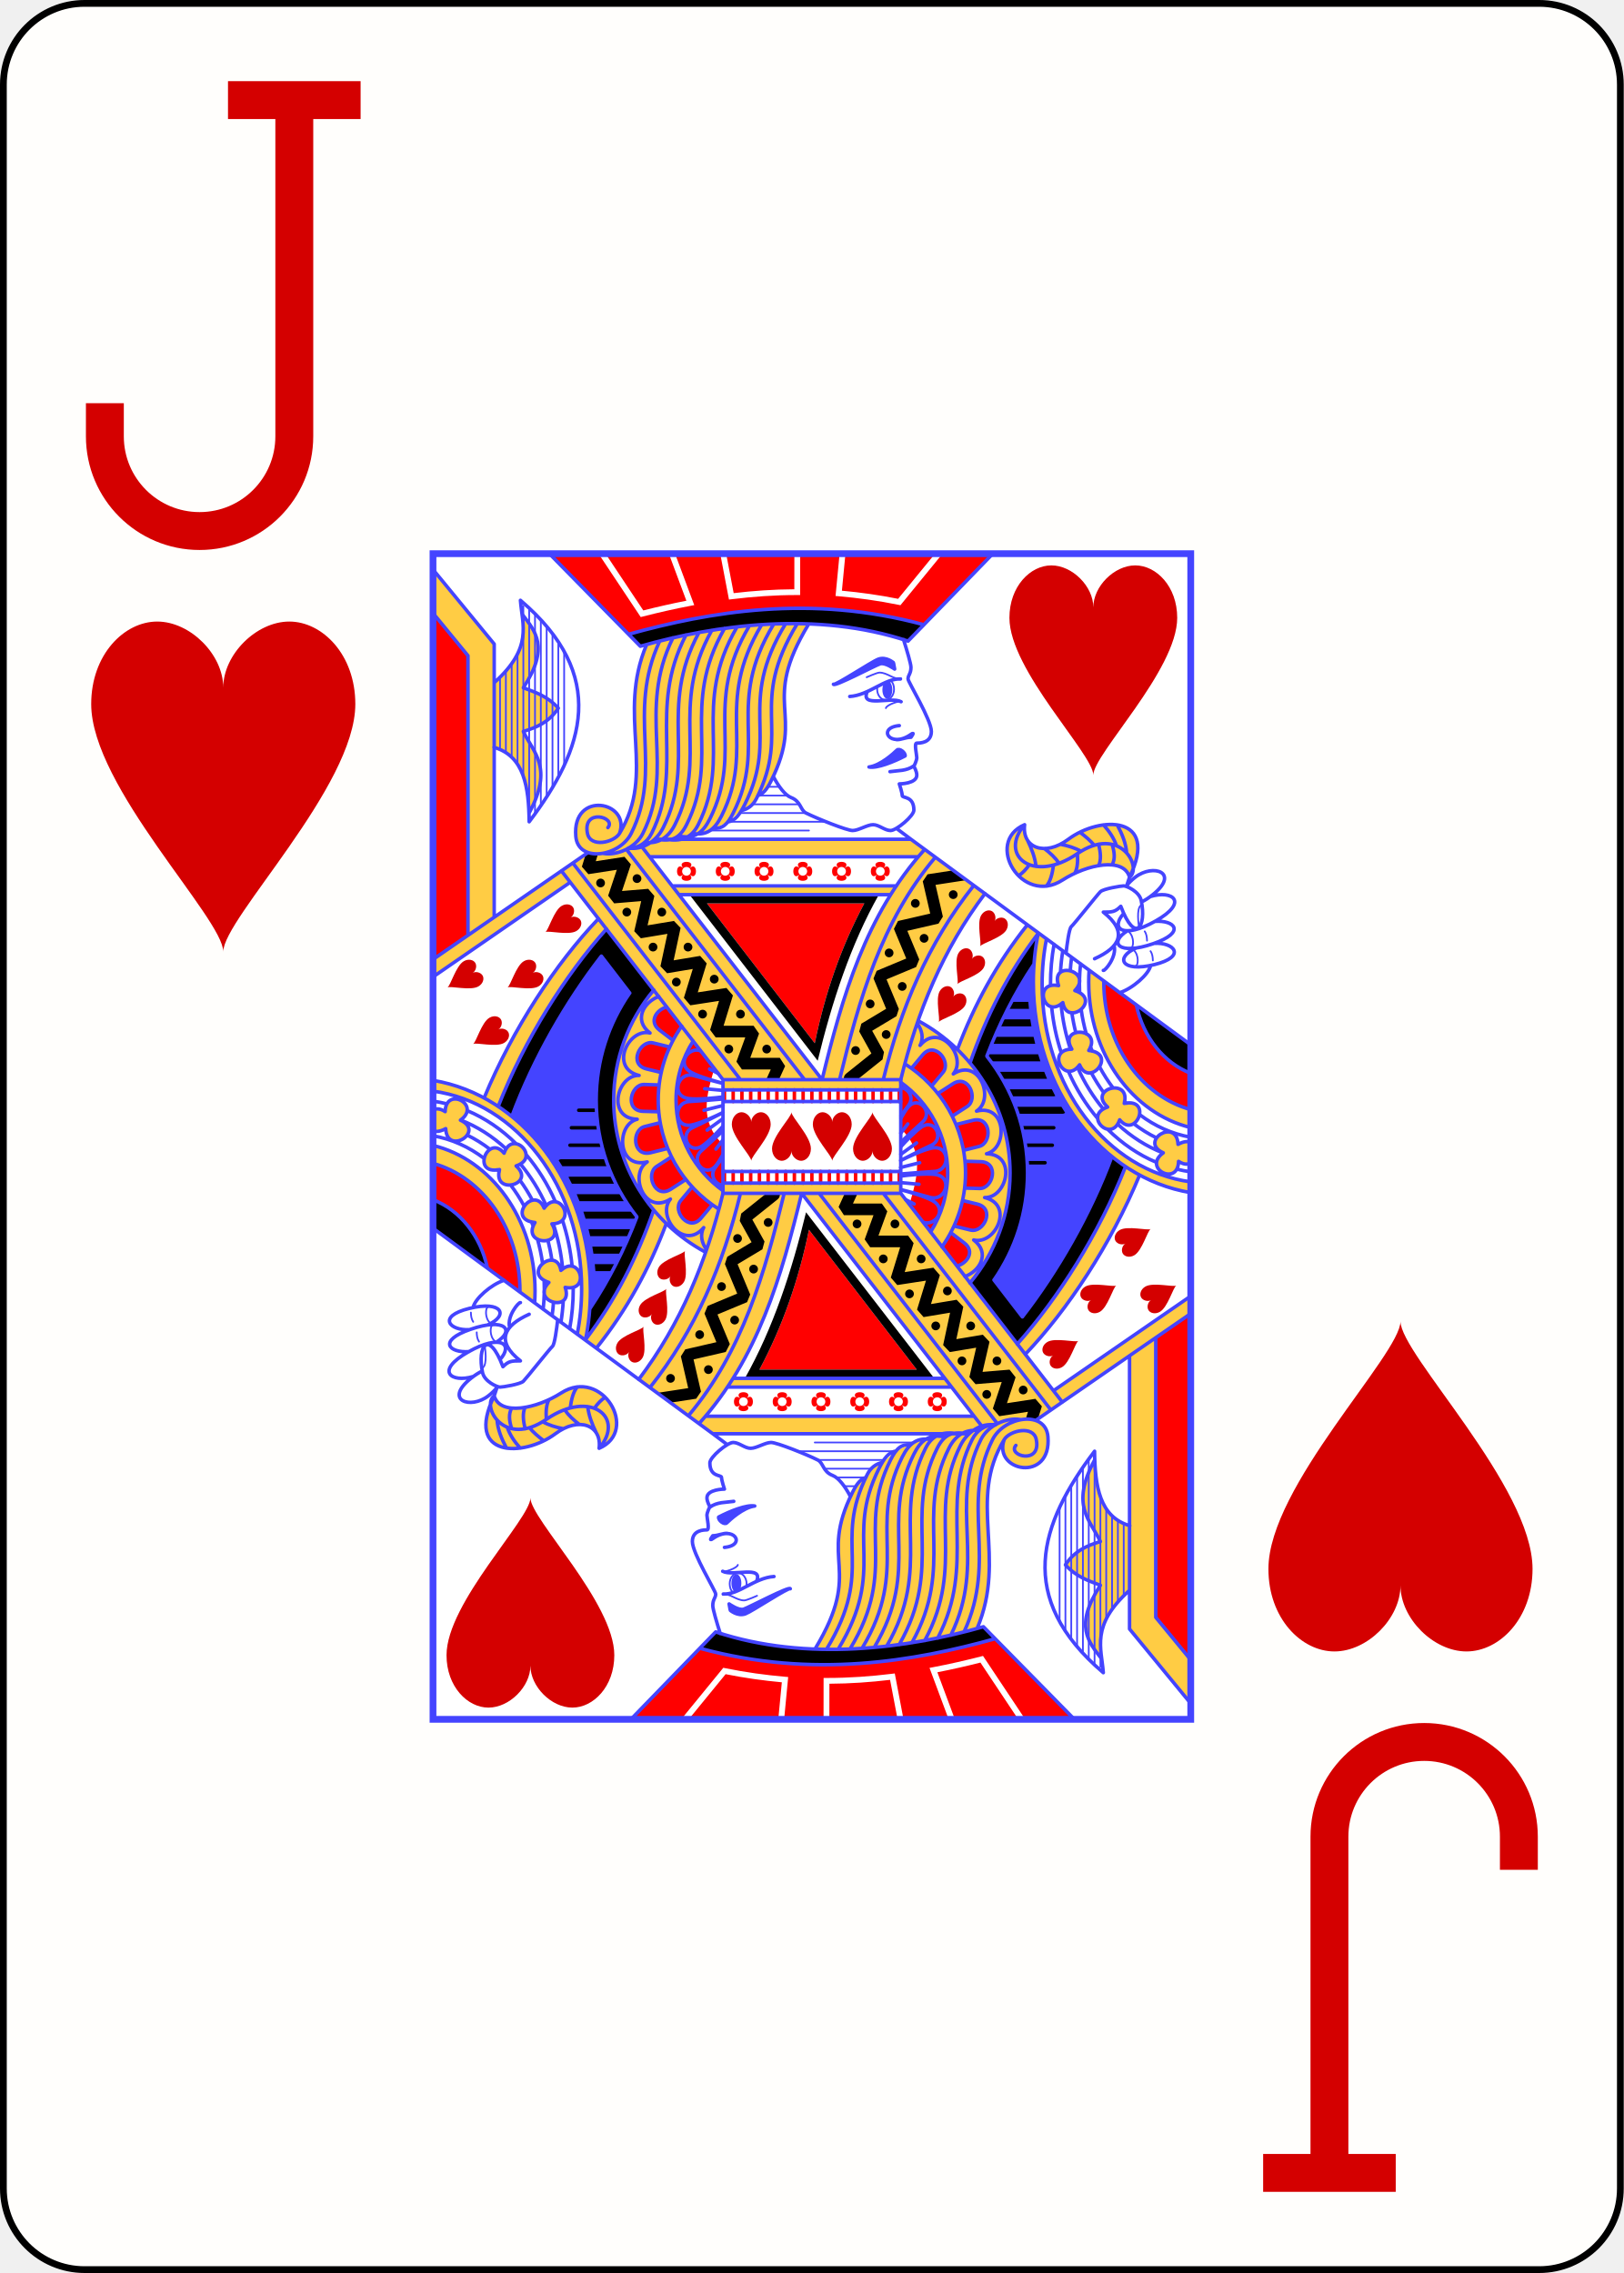
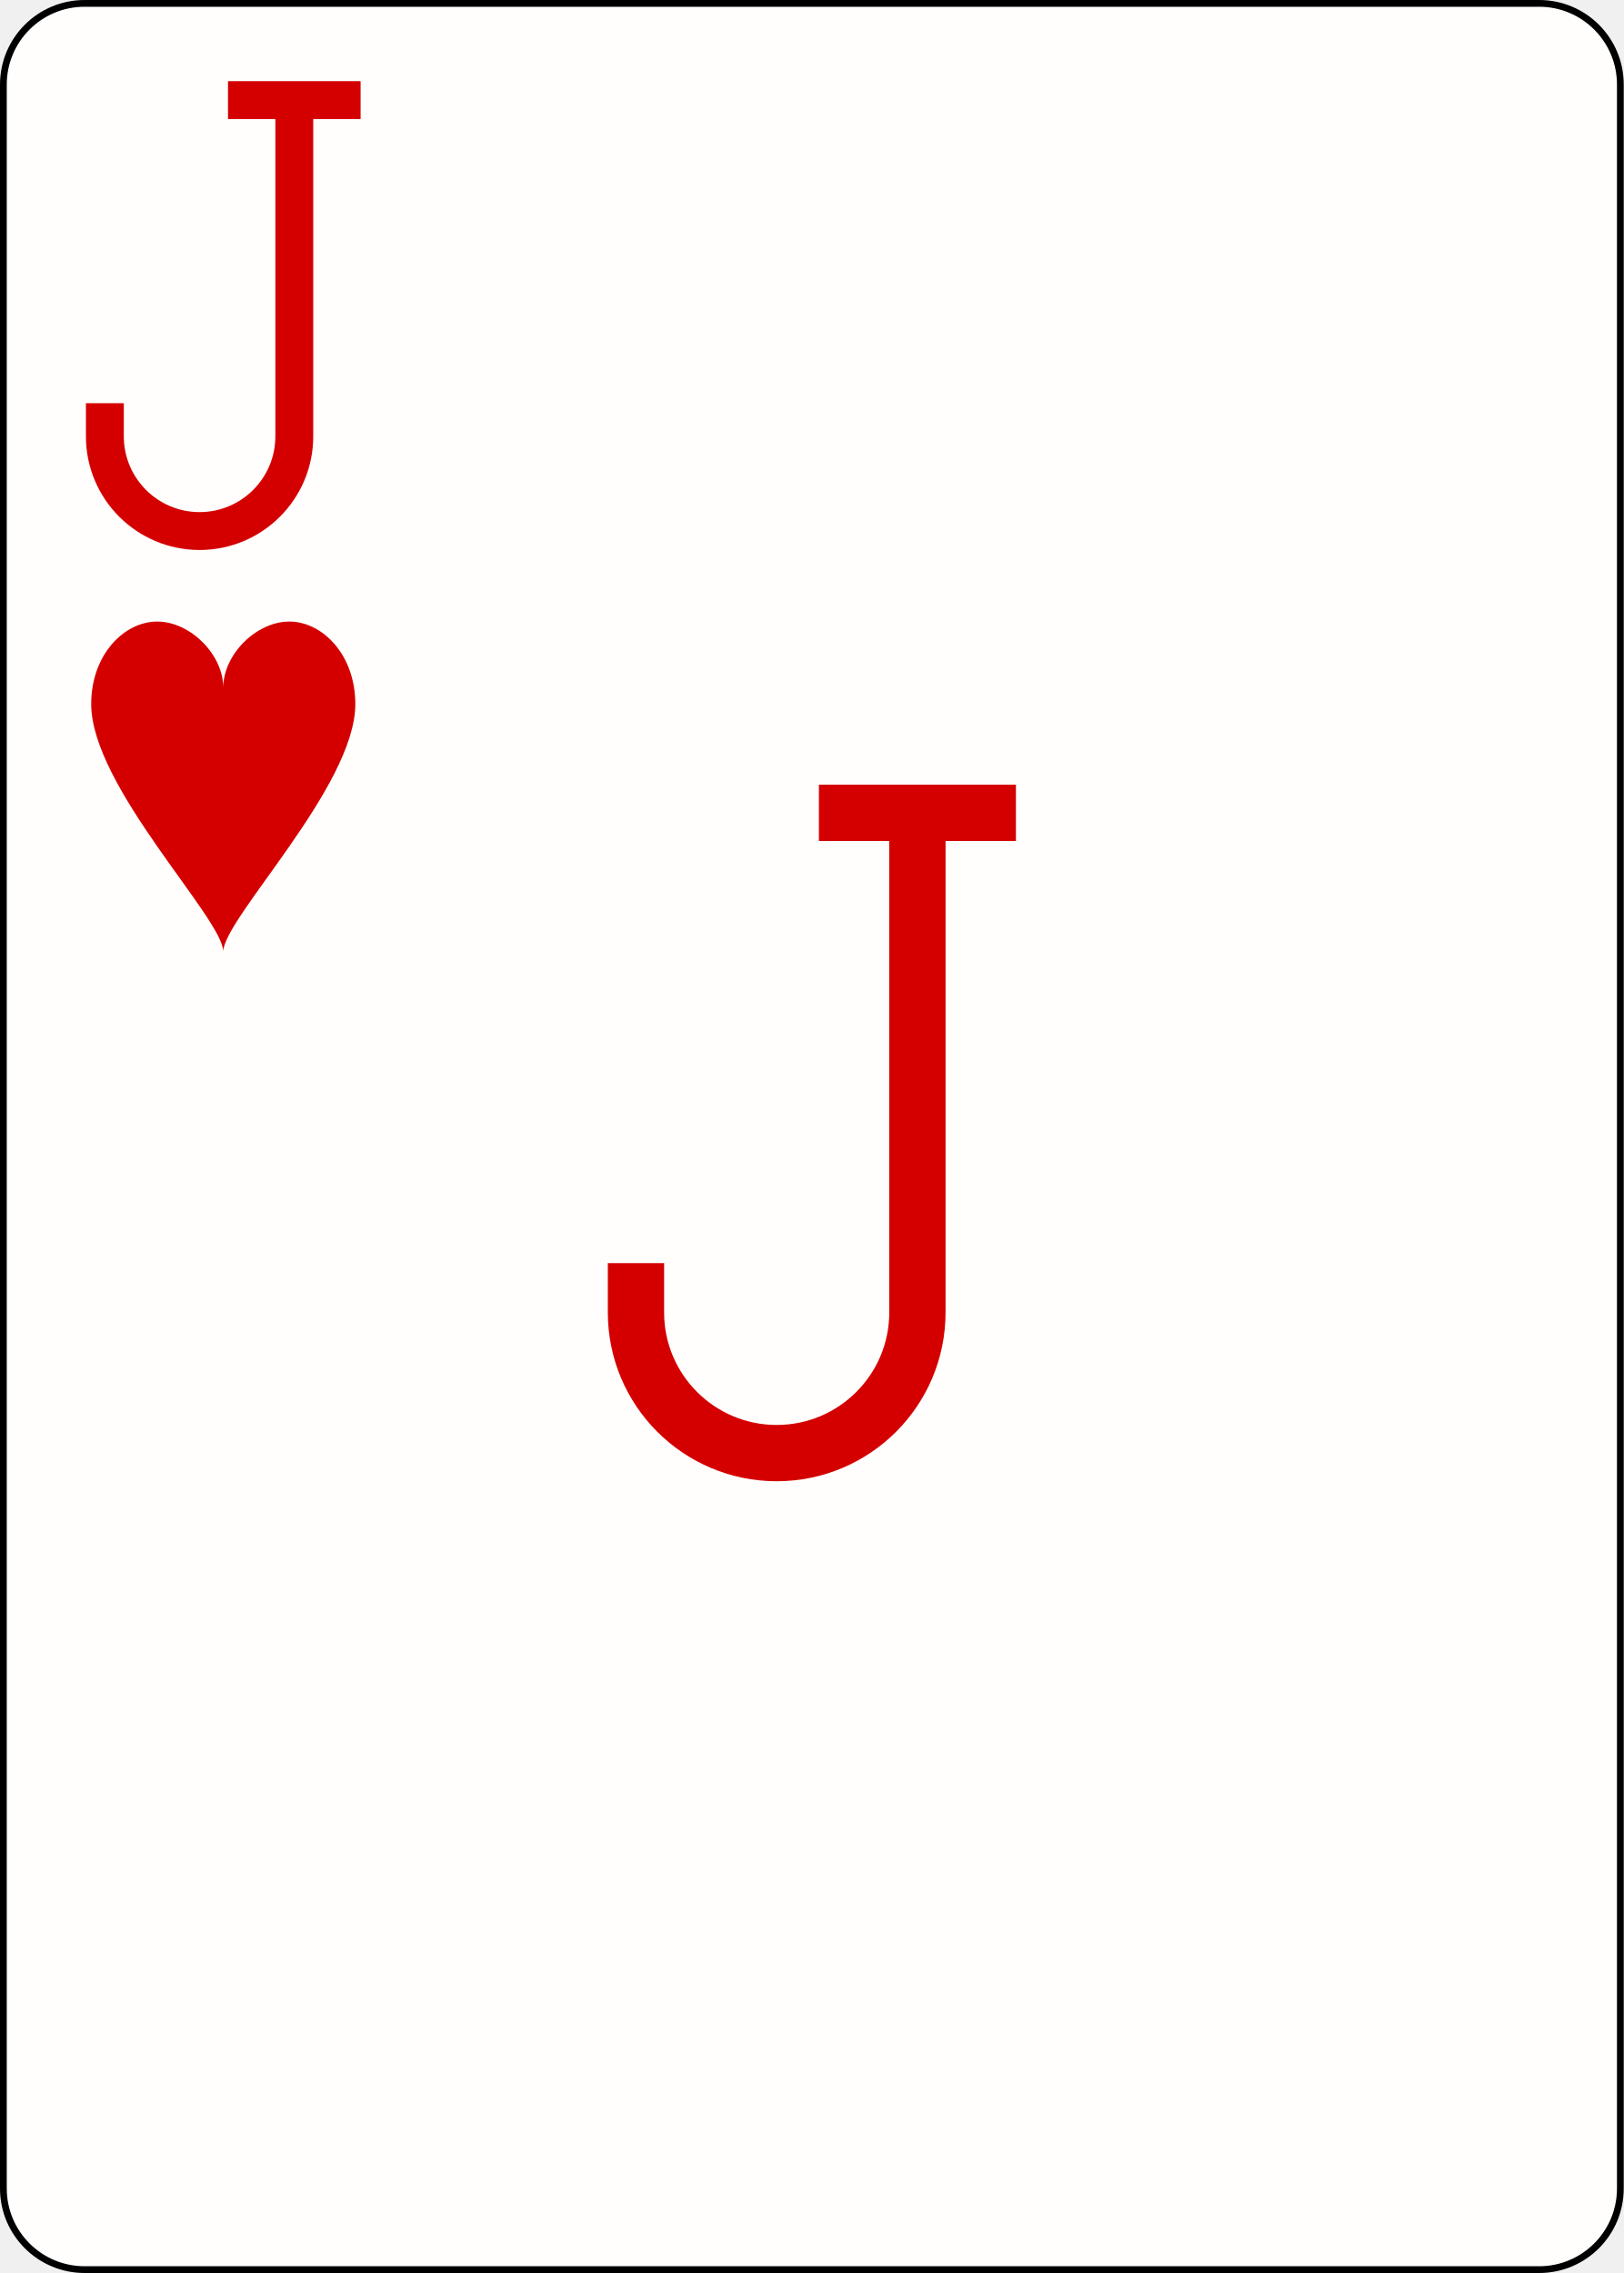
<svg xmlns="http://www.w3.org/2000/svg" xmlns:xlink="http://www.w3.org/1999/xlink" class="card" face="JH" height="3.5in" preserveAspectRatio="none" viewBox="-120 -168 240 336" width="2.5in">
  <defs>
+     <symbol id="SHJ" viewBox="-600 -600 1200 1200" preserveAspectRatio="xMinYMid">
+       <path d="M0 -300C0 -400 100 -500 200 -500C300 -500 400 -400 400 -250C400 0 0 400 0 500C0 400 -400 0 -400 -250C-400 -400 -300 -500 -200 -500C-100 -500 0 -400 -0 -300Z" fill="#d40000" />
+     </symbol>
    <symbol id="VHJ" viewBox="-500 -500 1000 1000" preserveAspectRatio="xMinYMid">
      <path d="M50 -460L250 -460M150 -460L150 250A100 100 0 0 1 -250 250L-250 220" stroke="#d40000" stroke-width="80" stroke-linecap="square" stroke-miterlimit="1.5" fill="none" />
    </symbol>
-     <symbol id="SHJ" viewBox="-600 -600 1200 1200" preserveAspectRatio="xMinYMid">
-       <path d="M0 -300C0 -400 100 -500 200 -500C300 -500 400 -400 400 -250C400 0 0 400 0 500C0 400 -400 0 -400 -250C-400 -400 -300 -500 -200 -500C-100 -500 0 -400 -0 -300Z" fill="#d40000" />
-     </symbol>
-     <symbol id="HJ6" preserveAspectRatio="none" viewBox="0 0 1300 2000">
-       <path stroke="#44F" stroke-linecap="round" stroke-linejoin="round" stroke-width="3" fill="none" d="M115,211.838V336.035M125,201.17V341.484M135,188.605V349.318M145,171.893V361.475M155,90V382.195M165,93.402V455M175,103.035V446.279M185,113.461v318.725M195,124.77V417.176M205,137.234V400.865M215,151.24V383.217M225,167.818V363.498M1202,680c9.809,8.788 7.628,26.84 4,27M1194,649c9.809,8.788 7.628,26.84 4,27M1215,603c-9,5 -4,36 -4,36M1221,648c3.216,4.712 3.826,10.284 4,16M1231,682c3.216,4.712 3.826,10.284 4,16M804,254c-2.915,-2.551 -26.04,5.376 -27,11M803,214c-12,3 -23,-10 -37,-10 -4.123,0 -22,8 -22,8M785.397,217.99c3.635,2.779 5.514,8.267 5.603,14.51 0,10.217 -6.492,18.5 -14.5,18.5 -8.008,0 -14.5,-8.283 -14.5,-18.5 0,-1.545 0.148,-3.046 0.428,-4.48M594.212,400H574.713M608.169,415H557.677M627.874,430h-79.844M639.778,445H526.273M670,460H510M645,475H474.754" />
-       <use xlink:href="#SHJ" height="100" width="100" transform="translate(546,1000)scale(1,1)rotate(0)translate(-50,-50)" />
-       <use xlink:href="#SHJ" height="100" width="100" transform="translate(615,1000)scale(1,1)rotate(180)translate(-50,-50)" />
-       <use xlink:href="#SHJ" height="75" width="75" transform="translate(883,776)scale(1,1)rotate(30)translate(-37,-37)" />
-       <use xlink:href="#SHJ" height="75" width="75" transform="translate(915,711)scale(1,1)rotate(30)translate(-37,-37)" />
-       <use xlink:href="#SHJ" height="75" width="75" transform="translate(954,646)scale(1,1)rotate(30)translate(-37,-37)" />
-       <use xlink:href="#SHJ" height="75" width="75" transform="translate(220,633)scale(1,1)rotate(60)translate(-37,-37)" />
-       <use xlink:href="#SHJ" height="75" width="75" transform="translate(155,728)scale(1,1)rotate(60)translate(-37,-37)" />
-       <use xlink:href="#SHJ" height="75" width="75" transform="translate(52,728)scale(1,1)rotate(60)translate(-37,-37)" />
-       <use xlink:href="#SHJ" height="75" width="75" transform="translate(96,825)scale(1,1)rotate(60)translate(-37,-37)" />
-     </symbol>
-     <symbol id="HJ5" preserveAspectRatio="none" viewBox="0 0 1300 2000">
-       <path stroke="#44F" stroke-linecap="round" stroke-linejoin="round" stroke-width="6" fill="none" d="M497.5,1097.5v-195h305M497.537,920h304.598M497.742,940H802.545M497.5,902.5 220.251,544.105M527.5,902.5 239.883,530.703M637.5,902.5 332.043,507.64M667.5,902.5 360,505M843.545,507.421C742.264,619.634 702.256,759.866 667.5,902.5M861.602,521.114C769.05,630.934 730.857,765.611 697.5,902.5M927.767,569.282C849.253,668.405 802.427,779.685 772.5,902.5M947.112,583.064C874.973,678.686 831.048,785.345 802.5,902.5M1019.446,637.169C967.035,702.845 928.629,773.879 899.905,850.089M1038.706,650.958C986.6,719.514 949.095,793.764 921.435,873.508M832.604,801.554C926.414,852.124 990,950.023 990,1062.5c0,71.656 -25.807,137.396 -68.796,188.75M809.465,875.279c62.645,39.589 104.133,108.649 104.133,187.221 0,47.078 -14.894,90.741 -40.31,126.695M802.617,907.044c48.755,35.02 80.42,91.608 80.42,155.456 0,37.016 -10.643,71.591 -29.089,100.939M410.447,570H795.06M371.695,520H831.344M380,490h440l480,352.653M266.065,512.714 -6.0121561e-5,696.207M235.472,563.812 -1.1326293e-4,726.207M950.477,862.551C994.062,917.828 1020,987.19 1020,1062.5c0,67.984 -21.137,131.121 -57.313,183.425M1299.977,1096.3C1147.335,1070.987 1030,918.871 1030,735c0,-28.79 2.877,-56.801 8.315,-83.669M1299.997,984.664C1200.041,960.596 1124.931,857.962 1124.931,735c0,-6.74 0.226,-13.419 0.669,-20.028M1299.932,953.909C1214.423,930.36 1150.822,841.287 1150.822,735c0,-0.681 0,-1.361 0.01,-2.041M1299.986,891.586c-46.105,-17.787 -81.731,-62.149 -93.344,-117.406M1212.185,1066.42c-49.392,119.253 -123.424,231.132 -195.84,307.033M1188.142,1051.696c-45.752,115.83 -115.542,225.867 -185.645,304.261M1164.817,1034.294c-37.421,100.57 -93.69,197.776 -153.481,274.922M962.382,1246.096l48.757,63.385M1031.014,704.289c-33.188,49.72 -59.544,102.25 -80.73,157.52M422.639,585h362.262M1299.983,1077.842C1156.51,1058.675 1045,914.194 1045,738.805c0,-26.881 2.619,-53.037 7.572,-78.126M1059.399,741.109c0,-0.767 -0.01,-1.536 -0.01,-2.304 0,-23.564 2.119,-46.54 6.143,-68.676M1077.911,856.364c-8.199,-24.991 -13.861,-51.486 -16.611,-79.042M1140.318,969.093c-20.107,-23.635 -37.136,-50.952 -50.307,-81.03M1241.484,1044.486c-31.032,-13.014 -59.491,-32.494 -84.226,-57.078M1299.961,1060.643c-8.078,-1.138 -16.049,-2.695 -23.895,-4.651M1076.515,718.271c0.705,-12.565 2.052,-24.92 4.003,-37.022M1093.71,850.367c-8.155,-24.563 -13.696,-50.687 -16.218,-77.89M1150.033,952.845c-17.576,-21.101 -32.571,-45.235 -44.38,-71.68M1252.671,1028.253c-28.585,-11.096 -54.959,-27.99 -78.135,-49.511M1093.259,715.83c0.527,-7.843 1.323,-15.596 2.375,-23.247M1102.898,822.034c-2.874,-11.182 -5.185,-22.656 -6.892,-34.376M1150.821,924.939c-7.863,-10.799 -15.053,-22.307 -21.494,-34.431M1241.453,1002.431c-13.808,-6.724 -26.972,-14.931 -39.349,-24.455M1109.122,731.535c0.214,-9.441 0.844,-18.759 1.869,-27.929M1109.07,734.342c0.013,-0.937 0.03,-1.872 0.051,-2.807M1109.364,753.225c-0.215,-4.774 -0.325,-9.582 -0.325,-14.42 0,-1.491 0.01,-2.978 0.031,-4.463M1120.842,824.075c-3.907,-13.663 -6.901,-27.827 -8.896,-42.388M1131.024,853.653c-1.021,-2.518 -2.009,-5.058 -2.965,-7.619M1166.911,916.882c-8.722,-11.416 -16.618,-23.738 -23.575,-36.833M1189.878,942.971c-1.163,-1.145 -2.316,-2.305 -3.459,-3.477M1299.975,1001.212c-32.013,-5.54 -61.824,-19.135 -87.925,-38.996M1125.046,852.422c24.758,-39.989 -53.606,-42.759 -29.062,-2.32 -45.25,0.959 -12.431,62.742 13.338,26.872 16.589,40.725 65.921,-19.527 15.724,-24.551v0M1101.157,749.593c32.722,-33.783 -43.244,-53.216 -27.897,-8.47 -44.412,-8.721 -25.537,58.643 7.295,29.099 7.514,43.327 68.57,-5.007 20.602,-20.629v0M1185.914,943.233c11.993,-45.477 -63.761,-25.231 -28.472,6.272 -42.995,14.138 6.443,63.636 20.608,21.802 27.764,34.101 57.339,-37.936 7.864,-28.074v0M1300.135,1010.069c-5.027,-2.306 -12.268,-1.873 -21.939,3.425 -2.191,-46.981 -68.392,-4.957 -25.283,14.519 -36.78,26.376 25.223,58.779 26.195,14.622 8.812,5.811 15.89,5.757 20.947,2.654M802.345,1041.284C814.637,1035.196 839.543,1023.429 855,1020c31.902,-7.076 33.675,38.555 5,40 -14.795,0.745 -43.333,3.13 -57.139,4.316M802.259,1053.185 835,1045M803.002,1017.227c8.416,-9.361 23.833,-25.793 34.759,-33.279C861.51,967.674 877.964,1004.39 855,1015c-15.996,7.391 -51.487,25.46 -51.487,25.46M802.641,1030.533l26.991,-19.574M802.801,968.572c3.872,-6.98 7.984,-13.67 11.743,-18.34 18.053,-22.427 44.389,7.991 25.456,24.767 -9.832,8.712 -28.329,26.23 -37.107,34.582M802.562,994.168l11.982,-15.727M802.681,916.238c12.411,0.879 23.559,16.505 13.283,30.13 -3.496,4.635 -8.31,11.292 -13.193,18.135M803.208,1067.804c13.221,-1.659 41.624,-4.727 57.747,-2.804 32.447,3.87 19.033,47.521 -8.507,39.404 -12.405,-3.656 -35.107,-9.597 -49.603,-13.339M803.117,1079.149l30.698,2.832M802.825,1091.431c13.122,3.413 40.07,10.939 54.14,18.569 25.829,14.005 5.327,44.21 -15.498,37.286M811.199,1108.508l14.273,7.253M820.822,883.013 840,860c20.833,-25 50,12 35,30l-19.533,23.44M866.115,926.176l25.888,-16.661c27.365,-17.612 44.11,26.426 24.407,39.106l-25.561,16.451M897.437,979.424l28.981,-7.228c31.576,-7.875 33.267,39.208 10.533,44.878l-26.668,6.651M912.772,1042.408l26.792,0.774c32.529,0.939 21.451,46.732 -1.97,46.056l-25.527,-0.737M908.372,1109.736l25.375,6.172c31.621,7.691 11.251,50.174 -11.516,44.636l-28.376,-6.902M888.39,1164.961l23.151,17.706c19.226,14.704 4.377,35.449 -12.153,39.257M830.621,805.888c8.311,11.194 11.712,25.644 4.933,37.823 33.98,-40.776 81.551,19.572 57.086,48.931 44.633,-28.725 71.944,43.101 39.808,63.783 51.501,-12.844 54.259,63.95 17.179,73.198 53.056,1.532 34.986,76.221 -3.214,75.118 51.574,12.544 18.351,81.835 -18.782,72.803 29.402,22.486 9.944,53.634 -14.821,62.553M-4.1946769e-5,27.174 105,155v468.153M-2.8273735e-4,101.956 60,175v479.351M105.543,220.9C171.888,160.995 153.134,122.459 150,80 301.153,208.774 259.829,334.773 165,460 164.269,400.691 156.82,347.161 104.534,332.203M153.067,103.994C175.411,132.999 200.6,160.301 155,230c20.188,7.868 40.478,13.66 60,35 -15.899,24.348 -37.565,33.206 -60,40 17.25,36.869 52.183,61.332 9.939,139.946M1086.039,685.554c1.723,-14.747 5.189,-42.096 8.961,-45.554 5.241,-4.806 44.331,-54.331 50,-60 5,-5 35,-10 40,-10 5,0 26.73,9.531 30,25 9.58,45.312 -10.243,75.366 -35,10 -10,10 -15,10 -30,10 42.719,33.895 28.888,60.209 -15,80M1189.832,569.83c3.706,-4.796 8.718,-9.813 15.168,-14.83 30.749,-23.916 77.015,-7.611 30,30 -6.876,5.501 -13.279,9.583 -19.093,12.442M1230.967,588.235c37.403,-11.47 66.809,9.201 8.431,42.197 -55.596,31.424 -78.104,13.095 -54.412,-13.083M1238.093,630.92c34.281,-2.653 54.672,18.516 -2.566,38.272 -59.976,20.701 -76.954,-1.871 -43.853,-22.363M1237.496,668.581c34.149,-2.052 55.895,22.657 0.33,36.419 -57.162,14.158 -68.359,-12.308 -31.514,-28.411M1177.822,753.311c22.272,-6.892 50.557,-31.936 53.306,-46.624M1168.572,672.596C1173.451,691.931 1152.688,716.343 1150,715M1015,465c-5,40 35,55 75,25 53.815,-40.361 157.09,-42.075 105,65 -10,-35 -72.804,-22.126 -115,5 -70,45 -135,-65 -65,-95v0M1015,465c-45.453,52.655 14.216,101.957 90,50 74.272,-50.92 112.522,23.688 90,40l-5,15M1173.827,465.278c8.656,16.019 15.13,32.113 16.274,48.388M1150.351,465.31c9.92,11.142 17.946,22.907 22.308,35.877M1109.891,477.966c9.181,6.823 17.741,14.141 24.698,22.411M1076.353,498.61c12.964,2.473 25.084,6.156 35.631,12.093M1049.006,506.018c9.893,7.502 18.578,15.684 25.119,25.074M1019.799,491.34c7.391,15.133 13.117,30.231 14.738,45.244M1165.015,533.965c5.593,-10.021 4.31,-21.725 0.053,-35.11M1141.958,535.465c4.67,-10.081 3.388,-22.601 0.018,-37.077M1101.143,548.336c4.647,-8.761 5.254,-20.122 4.457,-33.296M1052.281,570.456c7.156,-8.408 10.151,-21.051 12.291,-36.07M1004.527,552.513c6.741,-4.077 12.714,-10.692 18.646,-18.784M807.137,147.068C812.881,165.269 820,189.034 820,195c0,11.18 -5,13.128 -5,20 0,5 40,70 40,90 0,20 -20,20 -25,20 -5,0 0,20 0,25 0,5 -5,15 -5,15 0,0 5,7.929 5,15 0,15 -30,15 -30,15 0,0 5,15 5,20 0,5 20,0 20,25 0,10 -30,35 -40,35 -10,0 -20,-10 -30,-10 -10,0 -25,10 -35,10 -10,0 -61.026,-20.513 -80,-30 -10,-5 -8.577,-19.972 -25.6,-26.568 -10.395,-4.028 -21.739,-19.195 -30.499,-36.124M800,295c-39.021,3.503 -15.755,40.282 20,15 8.165,-5.773 0,5 0,5 -9.083,0 -18.017,4.731 -25,4M748,366c20.005,-2.569 42.801,-23.897 48,-29 4.093,-4.017 14.922,4.34 14,10 -19.782,10.298 -48.043,21.628 -62,19M784,374c14.112,-2.18 28.148,-0.782 41,-10M687,224c2.047,3.471 65.668,-38.846 77,-43 13.905,-5.097 26.594,6.692 26,6l2,11c0,0 -16.409,-11.864 -25,-9 -9,3 -78.944,40.146 -80,35v0M715,245c33.347,-2.168 60.226,-31.538 87,-30M744.96,236.788C732.526,265.243 785.724,244.615 803,254M820,490 795.107,471.33M366.449,156.054C314.555,278.493 383.861,375.085 320,480c-9.532,15.66 -50,25 -55,0 -8.825,-44.126 50.246,-27.892 35,-10M388.831,150.202C331.019,274.733 395.788,368.424 340,480c-20,40 -91.159,51.01 -95,5 -6.657,-79.736 95,-60 75,-5M411.713,144.176C348.907,271.727 416.684,366.631 360,480c-12.344,24.689 -44.178,38.333 -67.644,34.343M434.146,139.286C366.706,269.312 432.407,365.187 375,480c-8.547,17.094 -22.772,24.414 -38.504,25.976M456.348,135.077C385.291,266.556 453.018,353.963 395,470c-12.344,24.689 -36.535,38.99 -60,35M478.348,131.421C404.032,264.677 473.553,347.894 415,465c-11.864,23.728 -30.051,33.243 -52.279,30.405M500.279,128.004C422.838,263.261 494.052,346.896 435,465c-12.344,24.689 -26.535,28.99 -50,25M521.683,125.573C441.982,262.263 514.405,346.19 455,465c-12.344,24.689 -31.535,28.99 -55,25M543.015,123.306C461.18,261.181 534.732,335.535 475,455c-12.344,24.689 -26.535,33.99 -50,30M563.984,121.683C480.602,260.56 554.966,330.067 495,450c-12.344,24.689 -26.535,33.99 -50,30M584.581,120.692C500.248,260.213 575.109,324.783 515,445c-10.357,20.714 -18.493,27.076 -34.703,26.232M605,120c-85,140 -9.792,189.584 -70,310 -9.215,18.429 -16.672,28.284 -29.621,30.438M625,120c-85,140 -9.792,179.584 -70,300 -6.153,12.306 -15.249,18.305 -25.732,20.732M644.623,120.621C560.237,260.029 640.119,269.762 580,390c-7.445,14.891 -13.743,22.365 -22.718,25.077M335.618,138.234C473.659,99.833 647.925,69.077 841.926,121.819M199.648,1.2820655e-4 355.703,158.855C484.175,122.112 658.575,97.858 815,150L960.455,-4.1127205e-4" />
-     </symbol>
-     <symbol id="HJ4" preserveAspectRatio="none" viewBox="0 0 1300 2000">
-       <path fill="black" d="M632.881,93.754C522.32,93.231 421.894,114.266 335.619,138.322l20.084,20.533C484.175,122.112 658.575,97.858 815,150l26.967,-28.018C769.201,102.143 699.217,94.068 632.881,93.754Zm-366.957,418.852 -3.684,2.355 -6.799,22.098 11.08,12.824 48.814,-7.51 -14.822,44.465 10.316,13.127 46.346,-3.861 -11.92,51.648 11.389,12.111 45.498,-7.582 -11.92,55.623 11.422,11.959 44.039,-7.34 -15.242,49.535 11.08,12.824 49.227,-7.574 -15.307,49.75L485,830h50.723L520.602,871.582 530,885h49.471l-7.816,17.195 21.777,0.42 10.672,-23.477L595,865H544.277L559.398,823.418 550,810h-51.459l16.018,-52.059 -11.08,-12.824 -49.227,7.574 15.307,-49.75 -11.203,-12.805 -45.498,7.582 11.92,-55.623 -11.422,-11.959 -45.25,7.541 11.639,-50.43 -10.574,-12.213 -44.889,3.74 15.205,-45.613 -11.008,-13.045 -49.227,7.574 3.77,-12.25zm627.301,30.627 -44.746,6.885 -8.223,12.131 12.752,55.256 -55.256,12.752 -6.982,13.59 21.154,50.77 -50.77,21.154 -5.385,13.076 21.676,52.025 -42.59,25.555 -3.598,13.43 20.896,37.615 -43.4,34.721c-3.111,2.398 -4.416,6.261 -3.707,9.861l22.803,0.473 43.396,-34.717 2.496,-12.664 -20.303,-36.547 41.705,-25.023 4.086,-12.42 -21.154,-50.77 50.77,-21.154 5.385,-13.076 -20.447,-49.072 53.465,-12.338 7.496,-11.992 -12.578,-54.506 52.484,-8.076zM350,550a7.5,7.5 0 0 0 -7.5,7.5 7.5,7.5 0 0 0 7.5,7.5 7.5,7.5 0 0 0 7.5,-7.5 7.5,7.5 0 0 0 -7.5,-7.5zm-62.5,7.5a7.5,7.5 0 0 0 -7.5,7.5 7.5,7.5 0 0 0 7.5,7.5 7.5,7.5 0 0 0 7.5,-7.5 7.5,7.5 0 0 0 -7.5,-7.5zm605,20a7.5,7.5 0 0 0 -7.5,7.5 7.5,7.5 0 0 0 7.5,7.5 7.5,7.5 0 0 0 7.5,-7.5 7.5,7.5 0 0 0 -7.5,-7.5zM440,585 660,870C684.379,769.032 716.858,670.131 765,585Zm387.5,7.5a7.5,7.5 0 0 0 -7.5,7.5 7.5,7.5 0 0 0 7.5,7.5 7.5,7.5 0 0 0 7.5,-7.5 7.5,7.5 0 0 0 -7.5,-7.5zM470,600h270c-40,75 -67.501,154.549 -85,240zm-137.5,7.5a7.5,7.5 0 0 0 -7.5,7.5 7.5,7.5 0 0 0 7.5,7.5 7.5,7.5 0 0 0 7.5,-7.5 7.5,7.5 0 0 0 -7.5,-7.5zm60,0a7.5,7.5 0 0 0 -7.5,7.5 7.5,7.5 0 0 0 7.5,7.5 7.5,7.5 0 0 0 7.5,-7.5 7.5,7.5 0 0 0 -7.5,-7.5zm646.01,43.645C986.6,719.514 949.094,793.765 921.199,873.486 964.096,924.86 990,990.71 990,1062.5c0,71.656 -25.806,137.396 -68.666,188.766l80.898,104.387c70.368,-78.089 140.157,-188.125 185.936,-304.125 -8.049,-5.395 -15.882,-11.065 -23.428,-17.227 -37.346,100.564 -93.612,197.77 -153.502,275.049l-48.703,-63.338C998.863,1193.622 1020,1130.484 1020,1062.5c0,-4.859 -0.112,-9.692 -0.326,-14.5H1050a3,3 0 1 0 0,-6h-30.65c-0.51,-8.084 -1.33,-16.084 -2.428,-24H1062.5a3,3 0 1 0 0,-6h-46.465c-1.28,-8.1 -2.853,-16.106 -4.727,-24H1065a3,3 0 1 0 0,-6h-55.182c-1.829,-7.093 -3.889,-14.097 -6.182,-21H1080a6.001,6.001 0 0 0 4.396,-1.834c-2.162,-3.343 -4.264,-6.739 -6.33,-10.166h-78.68c-2.293,-6.086 -4.769,-12.087 -7.414,-18H1065a6.001,6.001 0 0 0 2.568,-0.545c-2,-3.775 -3.94,-7.594 -5.826,-11.455h-75.436c-3.036,-6.105 -6.254,-12.109 -9.658,-18h76.848c-1.696,-3.961 -3.331,-7.962 -4.908,-12h-79.219c-3.905,-6.137 -8.019,-12.135 -12.316,-18h84.978c-1.337,-3.965 -2.6,-7.972 -3.822,-12h-86.6c2.314,-6.035 4.68,-12.038 7.121,-18h74.453c-1.013,-3.974 -1.972,-7.973 -2.873,-12h-66.547c2.582,-6.036 5.224,-12.039 7.945,-18h54.992c-0.71,-3.978 -1.367,-7.978 -1.967,-12h-47.416c2.878,-6.037 5.824,-12.04 8.855,-18h36.262c-0.422,-3.982 -0.79,-7.982 -1.103,-12h-28.904c11.729,-22.086 24.556,-43.65 38.629,-64.703 1.34,-18.056 3.772,-35.746 7.453,-53.152zM842.5,652.5a7.5,7.5 0 0 0 -7.5,7.5 7.5,7.5 0 0 0 7.5,7.5 7.5,7.5 0 0 0 7.5,-7.5 7.5,7.5 0 0 0 -7.5,-7.5zm-465,15a7.5,7.5 0 0 0 -7.5,7.5 7.5,7.5 0 0 0 7.5,7.5 7.5,7.5 0 0 0 7.5,-7.5 7.5,7.5 0 0 0 -7.5,-7.5zm60,0a7.5,7.5 0 0 0 -7.5,7.5 7.5,7.5 0 0 0 7.5,7.5 7.5,7.5 0 0 0 7.5,-7.5 7.5,7.5 0 0 0 -7.5,-7.5zm345,10a7.5,7.5 0 0 0 -7.5,7.5 7.5,7.5 0 0 0 7.5,7.5 7.5,7.5 0 0 0 7.5,-7.5 7.5,7.5 0 0 0 -7.5,-7.5zm-300,45a7.5,7.5 0 0 0 -7.5,7.5 7.5,7.5 0 0 0 7.5,7.5 7.5,7.5 0 0 0 7.5,-7.5 7.5,7.5 0 0 0 -7.5,-7.5zm-65,5a7.5,7.5 0 0 0 -7.5,7.5 7.5,7.5 0 0 0 7.5,7.5 7.5,7.5 0 0 0 7.5,-7.5 7.5,7.5 0 0 0 -7.5,-7.5zM805,735a7.5,7.5 0 0 0 -7.5,7.5 7.5,7.5 0 0 0 7.5,7.5 7.5,7.5 0 0 0 7.5,-7.5 7.5,7.5 0 0 0 -7.5,-7.5zm-55,30a7.5,7.5 0 0 0 -7.5,7.5 7.5,7.5 0 0 0 7.5,7.5 7.5,7.5 0 0 0 7.5,-7.5 7.5,7.5 0 0 0 -7.5,-7.5zm456.824,9.256c11.444,55.19 47.068,99.532 93.176,117.316V842.658c-31.005,-22.779 -62.007,-45.556 -93.176,-68.402zM462.5,782.5a7.5,7.5 0 0 0 -7.5,7.5 7.5,7.5 0 0 0 7.5,7.5 7.5,7.5 0 0 0 7.5,-7.5 7.5,7.5 0 0 0 -7.5,-7.5zm65,0a7.5,7.5 0 0 0 -7.5,7.5 7.5,7.5 0 0 0 7.5,7.5 7.5,7.5 0 0 0 7.5,-7.5 7.5,7.5 0 0 0 -7.5,-7.5zm250,35a7.5,7.5 0 0 0 -7.5,7.5 7.5,7.5 0 0 0 7.5,7.5 7.5,7.5 0 0 0 7.5,-7.5 7.5,7.5 0 0 0 -7.5,-7.5zm-270,25a7.5,7.5 0 0 0 -7.5,7.5 7.5,7.5 0 0 0 7.5,7.5 7.5,7.5 0 0 0 7.5,-7.5 7.5,7.5 0 0 0 -7.5,-7.5zm65,0a7.5,7.5 0 0 0 -7.5,7.5 7.5,7.5 0 0 0 7.5,7.5 7.5,7.5 0 0 0 7.5,-7.5 7.5,7.5 0 0 0 -7.5,-7.5zM725,845a7.5,7.5 0 0 0 -7.5,7.5 7.5,7.5 0 0 0 7.5,7.5 7.5,7.5 0 0 0 7.5,-7.5 7.5,7.5 0 0 0 -7.5,-7.5z" />
-     </symbol>
-     <symbol id="HJ3" preserveAspectRatio="none" viewBox="0 0 1300 2000">
-       <path fill="#44F" d="M1011.237,1309.349l-48.703,-63.338C998.863,1193.621 1020,1130.484 1020,1062.5 1020,987.19 994.062,917.828 950.38,862.18 971.47,806.539 997.826,754.009 1031.065,704.168 1030.377,714.251 1030,724.574 1030,735c0,123.54 52.969,232.746 134.421,299.04 -37.026,100.824 -93.294,198.03 -153.184,275.308zM748,366c20.005,-2.569 42.801,-23.897 48,-29 4.093,-4.017 14.922,4.34 14,10 -19.782,10.298 -48.043,21.628 -62,19M687,224c2.047,3.471 65.668,-38.846 77,-43 13.905,-5.097 26.594,6.692 26,6l2,11c0,0 -16.409,-11.864 -25,-9 -9,3 -78.944,40.146 -80,35zM788,233.5a8.5,15.5 0 0 1 -8.5,15.5 8.5,15.5 0 0 1 -8.5,-15.5 8.5,15.5 0 0 1 8.5,-15.5 8.5,15.5 0 0 1 8.5,15.5z" />
-     </symbol>
-     <symbol id="HJ2" preserveAspectRatio="none" viewBox="0 0 1300 2000">
-       <path fill="red" d="M199.648,0 355.703,158.855C484.175,122.112 658.575,97.858 815,150L960.455,0h-86.256l-72.256,88.408 -2.959,-0.604C763.777,80.62 729.266,75.896 695.65,72.996L690.621,72.562 697.58,0h-67.604l-0.084,70.975 -4.998,-0.006c-38.885,-0.036 -76.4,2.699 -112.475,7.174L507.771,78.721 492.77,0h-77.479l32.893,88.25 -5.828,1.102C413.491,94.812 385.997,101.171 359.809,107.875l-3.436,0.881L283.979,0Zm96.344,0 64.801,97.352c23.534,-5.972 48.189,-11.616 73.916,-16.621L404.617,0Zm206.957,0 12.902,67.705c33.443,-3.997 68.149,-6.47 104.053,-6.654L619.977,0Zm204.674,0 -6.092,63.533c31.424,2.872 63.623,7.331 96.459,13.91L861.283,0ZM0,101.957V696.488L60,654.352V175Zm434.898,426.797c-6.16,0 -12.292,3.65 -5.287,10.936a7.5,7.5 0 0 1 5.287,-2.186 7.5,7.5 0 0 1 5.287,2.188c7.006,-7.286 0.873,-10.938 -5.287,-10.938zm5.287,10.938c-0.102,0.106 -0.179,0.205 -0.287,0.312 0.108,-0.108 0.208,-0.185 0.314,-0.287a7.5,7.5 0 0 0 -0.027,-0.025zm0.027,0.025a7.5,7.5 0 0 1 2.186,5.287 7.5,7.5 0 0 1 -2.188,5.287c14.572,14.012 14.573,-24.584 0.002,-10.574zm-0.002,10.574c-0.106,-0.102 -0.205,-0.179 -0.312,-0.287 0.108,0.108 0.185,0.208 0.287,0.314a7.5,7.5 0 0 0 0.025,-0.027zm-0.025,0.027a7.5,7.5 0 0 1 -5.287,2.186 7.5,7.5 0 0 1 -5.287,-2.188c-14.012,14.572 24.584,14.573 10.574,0.002zm-10.574,-0.002c0.102,-0.106 0.179,-0.205 0.287,-0.312 -0.108,0.108 -0.208,0.185 -0.314,0.287a7.5,7.5 0 0 0 0.027,0.025zm-0.027,-0.025a7.5,7.5 0 0 1 -2.186,-5.287 7.5,7.5 0 0 1 2.188,-5.287c-14.572,-14.012 -14.573,24.584 -0.002,10.574zm0.002,-10.574c0.106,0.102 0.205,0.179 0.312,0.287 -0.108,-0.108 -0.185,-0.208 -0.287,-0.314a7.5,7.5 0 0 0 -0.025,0.027zm71.816,-10.963c-6.16,0 -12.292,3.65 -5.287,10.936a7.5,7.5 0 0 1 5.287,-2.186 7.5,7.5 0 0 1 5.287,2.188c7.006,-7.286 0.873,-10.938 -5.287,-10.938zm5.287,10.938c-0.102,0.106 -0.179,0.205 -0.287,0.312 0.108,-0.108 0.208,-0.185 0.314,-0.287a7.5,7.5 0 0 0 -0.027,-0.025zm0.027,0.025a7.5,7.5 0 0 1 2.186,5.287 7.5,7.5 0 0 1 -2.188,5.287c14.572,14.012 14.573,-24.584 0.002,-10.574zm-0.002,10.574c-0.106,-0.102 -0.205,-0.179 -0.312,-0.287 0.108,0.108 0.185,0.208 0.287,0.314a7.5,7.5 0 0 0 0.025,-0.027zm-0.025,0.027a7.5,7.5 0 0 1 -5.287,2.186 7.5,7.5 0 0 1 -5.287,-2.188c-14.012,14.572 24.584,14.573 10.574,0.002zm-10.574,-0.002c0.102,-0.106 0.179,-0.205 0.287,-0.312 -0.108,0.108 -0.208,0.185 -0.314,0.287a7.5,7.5 0 0 0 0.027,0.025zm-0.027,-0.025a7.5,7.5 0 0 1 -2.186,-5.287 7.5,7.5 0 0 1 2.188,-5.287c-14.572,-14.012 -14.573,24.584 -0.002,10.574zm0.002,-10.574c0.106,0.102 0.205,0.179 0.312,0.287 -0.108,-0.108 -0.185,-0.208 -0.287,-0.314a7.5,7.5 0 0 0 -0.025,0.027zm71.816,-10.963c-6.16,0 -12.292,3.65 -5.287,10.936a7.5,7.5 0 0 1 5.287,-2.186 7.5,7.5 0 0 1 5.287,2.188c7.006,-7.286 0.873,-10.938 -5.287,-10.938zm5.287,10.938c-0.102,0.106 -0.179,0.205 -0.287,0.312 0.108,-0.108 0.208,-0.185 0.314,-0.287a7.5,7.5 0 0 0 -0.027,-0.025zm0.027,0.025a7.5,7.5 0 0 1 2.186,5.287 7.5,7.5 0 0 1 -2.188,5.287c14.572,14.012 14.573,-24.584 0.002,-10.574zm-0.002,10.574c-0.106,-0.102 -0.205,-0.179 -0.312,-0.287 0.108,0.108 0.185,0.208 0.287,0.314a7.5,7.5 0 0 0 0.025,-0.027zm-0.025,0.027a7.5,7.5 0 0 1 -5.287,2.186 7.5,7.5 0 0 1 -5.287,-2.188c-14.012,14.572 24.584,14.573 10.574,0.002zm-10.574,-0.002c0.102,-0.106 0.179,-0.205 0.287,-0.312 -0.108,0.108 -0.208,0.185 -0.314,0.287a7.5,7.5 0 0 0 0.027,0.025zm-0.027,-0.025a7.5,7.5 0 0 1 -2.186,-5.287 7.5,7.5 0 0 1 2.188,-5.287c-14.572,-14.012 -14.573,24.584 -0.002,10.574zm0.002,-10.574c0.106,0.102 0.205,0.179 0.312,0.287 -0.108,-0.108 -0.185,-0.208 -0.287,-0.314a7.5,7.5 0 0 0 -0.025,0.027zm71.814,-10.963c-6.16,0 -12.292,3.65 -5.287,10.936a7.5,7.5 0 0 1 5.287,-2.186 7.5,7.5 0 0 1 5.287,2.188c7.006,-7.286 0.873,-10.938 -5.287,-10.938zm5.287,10.938c-0.102,0.106 -0.179,0.205 -0.287,0.312 0.108,-0.108 0.208,-0.185 0.314,-0.287a7.5,7.5 0 0 0 -0.027,-0.025zm0.027,0.025a7.5,7.5 0 0 1 2.186,5.287 7.5,7.5 0 0 1 -2.188,5.287c14.572,14.012 14.573,-24.584 0.002,-10.574zm-0.002,10.574c-0.106,-0.102 -0.205,-0.179 -0.312,-0.287 0.108,0.108 0.185,0.208 0.287,0.314a7.5,7.5 0 0 0 0.025,-0.027zm-0.025,0.027a7.5,7.5 0 0 1 -5.287,2.186 7.5,7.5 0 0 1 -5.287,-2.188c-14.012,14.572 24.584,14.573 10.574,0.002zm-10.574,-0.002c0.102,-0.106 0.179,-0.205 0.287,-0.312 -0.108,0.108 -0.208,0.185 -0.314,0.287a7.5,7.5 0 0 0 0.027,0.025zm-0.027,-0.025a7.5,7.5 0 0 1 -2.186,-5.287 7.5,7.5 0 0 1 2.188,-5.287c-14.572,-14.012 -14.573,24.584 -0.002,10.574zm0.002,-10.574c0.106,0.102 0.205,0.179 0.312,0.287 -0.108,-0.108 -0.185,-0.208 -0.287,-0.314a7.5,7.5 0 0 0 -0.025,0.027zm71.816,-10.963c-6.16,0 -12.292,3.65 -5.287,10.936a7.5,7.5 0 0 1 5.287,-2.186 7.5,7.5 0 0 1 5.287,2.188c7.006,-7.286 0.873,-10.938 -5.287,-10.938zm5.287,10.938c-0.102,0.106 -0.179,0.205 -0.287,0.312 0.108,-0.108 0.208,-0.185 0.314,-0.287a7.5,7.5 0 0 0 -0.027,-0.025zm0.027,0.025a7.5,7.5 0 0 1 2.186,5.287 7.5,7.5 0 0 1 -2.188,5.287c14.572,14.012 14.573,-24.584 0.002,-10.574zm-0.002,10.574c-0.106,-0.102 -0.205,-0.179 -0.312,-0.287 0.108,0.108 0.185,0.208 0.287,0.314a7.5,7.5 0 0 0 0.025,-0.027zm-0.025,0.027a7.5,7.5 0 0 1 -5.287,2.186 7.5,7.5 0 0 1 -5.287,-2.188c-14.012,14.572 24.584,14.573 10.574,0.002zm-10.574,-0.002c0.102,-0.106 0.179,-0.205 0.287,-0.312 -0.108,0.108 -0.208,0.185 -0.314,0.287a7.5,7.5 0 0 0 0.027,0.025zm-0.027,-0.025a7.5,7.5 0 0 1 -2.186,-5.287 7.5,7.5 0 0 1 2.188,-5.287c-14.572,-14.012 -14.573,24.584 -0.002,10.574zm0.002,-10.574c0.106,0.102 0.205,0.179 0.312,0.287 -0.108,-0.108 -0.185,-0.208 -0.287,-0.314a7.5,7.5 0 0 0 -0.025,0.027zm71.814,-10.963c-6.16,0 -12.292,3.65 -5.287,10.936a7.5,7.5 0 0 1 5.287,-2.186 7.5,7.5 0 0 1 5.287,2.188c7.006,-7.286 0.873,-10.938 -5.287,-10.938zm5.287,10.938c-0.102,0.106 -0.179,0.205 -0.287,0.312 0.108,-0.108 0.208,-0.185 0.314,-0.287a7.5,7.5 0 0 0 -0.027,-0.025zm0.027,0.025a7.5,7.5 0 0 1 2.186,5.287 7.5,7.5 0 0 1 -2.188,5.287c14.572,14.012 14.573,-24.584 0.002,-10.574zm-0.002,10.574c-0.106,-0.102 -0.205,-0.179 -0.312,-0.287 0.108,0.108 0.185,0.208 0.287,0.314a7.5,7.5 0 0 0 0.025,-0.027zm-0.025,0.027a7.5,7.5 0 0 1 -5.287,2.186 7.5,7.5 0 0 1 -5.287,-2.188c-14.012,14.572 24.584,14.573 10.574,0.002zm-10.574,-0.002c0.102,-0.106 0.179,-0.205 0.287,-0.312 -0.108,0.108 -0.208,0.185 -0.314,0.287a7.5,7.5 0 0 0 0.027,0.025zm-0.027,-0.025a7.5,7.5 0 0 1 -2.186,-5.287 7.5,7.5 0 0 1 2.188,-5.287c-14.572,-14.012 -14.573,24.584 -0.002,10.574zm0.002,-10.574c0.106,0.102 0.205,0.179 0.312,0.287 -0.108,-0.108 -0.185,-0.208 -0.287,-0.314a7.5,7.5 0 0 0 -0.025,0.027zM470,600 655,840c17.499,-85.451 45,-165 85,-240zm680.832,132.959c-0.01,0.68 -0.01,1.36 -0.01,2.041 0,106.313 63.636,195.399 149.178,218.92v-62.346c-46.109,-17.785 -81.745,-62.134 -93.359,-117.395zM855.346,851.596C850.223,851.686 844.883,854.141 840,860L820.822,883.014 855.467,913.439 875,890c11.484,-13.781 -2.921,-38.701 -19.654,-38.404zm48.607,53.824c-3.659,0.096 -7.675,1.344 -11.951,4.096l-25.887,16.66 24.732,38.896 25.562,-16.451c16.624,-10.699 7.3,-43.722 -12.457,-43.201zm-101.336,1.625 -0.088,11.303A3,3 0 0 0 799.955,916.957 3,3 0 0 0 797,920v20a3,3 0 0 0 5.346,1.91L802,986.102c42.307,39.722 28.551,84.921 15.529,130.049l36.42,47.289c18.446,-29.348 29.088,-63.924 29.088,-100.939 0,-63.848 -31.665,-120.435 -80.42,-155.455zm-302.662,9.912A3,3 0 0 0 497,920v20a3,3 0 1 0 6,0v-20a3,3 0 0 0 -3.045,-3.043zm15,0A3,3 0 0 0 512,920v20a3,3 0 1 0 6,0v-20a3,3 0 0 0 -3.045,-3.043zm15,0A3,3 0 0 0 527,920v20a3,3 0 1 0 6,0v-20a3,3 0 0 0 -3.045,-3.043zm15,0A3,3 0 0 0 542,920v20a3,3 0 1 0 6,0v-20a3,3 0 0 0 -3.045,-3.043zm15,0A3,3 0 0 0 557,920v20a3,3 0 1 0 6,0v-20a3,3 0 0 0 -3.045,-3.043zm15,0A3,3 0 0 0 572,920v20a3,3 0 1 0 6,0v-20a3,3 0 0 0 -3.045,-3.043zm15,0A3,3 0 0 0 587,920v20a3,3 0 1 0 6,0v-20a3,3 0 0 0 -3.045,-3.043zm15,0A3,3 0 0 0 602,920v20a3,3 0 1 0 6,0v-20a3,3 0 0 0 -3.045,-3.043zm15,0A3,3 0 0 0 617,920v20a3,3 0 1 0 6,0v-20a3,3 0 0 0 -3.045,-3.043zm15,0A3,3 0 0 0 632,920v20a3,3 0 1 0 6,0v-20a3,3 0 0 0 -3.045,-3.043zm15,0A3,3 0 0 0 647,920v20a3,3 0 1 0 6,0v-20a3,3 0 0 0 -3.045,-3.043zm15,0A3,3 0 0 0 662,920v20a3,3 0 1 0 6,0v-20a3,3 0 0 0 -3.045,-3.043zm15,0A3,3 0 0 0 677,920v20a3,3 0 1 0 6,0v-20a3,3 0 0 0 -3.045,-3.043zm15,0A3,3 0 0 0 692,920v20a3,3 0 1 0 6,0v-20a3,3 0 0 0 -3.045,-3.043zm15,0A3,3 0 0 0 707,920v20a3,3 0 1 0 6,0v-20a3,3 0 0 0 -3.045,-3.043zm15,0A3,3 0 0 0 722,920v20a3,3 0 1 0 6,0v-20a3,3 0 0 0 -3.045,-3.043zm15,0A3,3 0 0 0 737,920v20a3,3 0 1 0 6,0v-20a3,3 0 0 0 -3.045,-3.043zm15,0A3,3 0 0 0 752,920v20a3,3 0 1 0 6,0v-20a3,3 0 0 0 -3.045,-3.043zm15,0A3,3 0 0 0 767,920v20a3,3 0 1 0 6,0v-20a3,3 0 0 0 -3.045,-3.043zm15,0A3,3 0 0 0 782,920v20a3,3 0 1 0 6,0v-20a3,3 0 0 0 -3.045,-3.043zm148.318,54.355c-2.105,-0.01 -4.389,0.27 -6.855,0.885l-28.98,7.227 12.846,44.303 26.668,-6.65c20.958,-5.227 21.157,-45.649 -3.678,-45.764zm-20.502,71.096 -0.705,46.092 25.527,0.738c23.421,0.676 34.5,-45.117 1.971,-46.057zm-4.398,67.328 -14.518,43.906 28.377,6.9c22.767,5.538 43.136,-36.944 11.516,-44.635zm-19.982,55.225 -14.916,23.971 25.914,32.992c16.53,-3.808 31.379,-24.552 12.152,-39.256z" />
-     </symbol>
-     <symbol id="HJ1" preserveAspectRatio="none" viewBox="0 0 1300 2000">
-       <path fill="#FC4" d="M0,27.174V101.957L60,175v479.352l45,-31.199V332.344c47.547,13.885 57.732,59.911 59.799,112.822C207.183,366.332 172.25,341.869 155,305c22.435,-6.794 44.101,-15.652 60,-40 -19.522,-21.34 -39.812,-27.132 -60,-35 45.6,-69.699 20.411,-97.002 -2.076,-126.053 4.262,33.894 6.384,68.407 -47.381,116.953L105,280.75V155ZM616.344,120.039C526.328,120.06 439.187,135.811 366.164,156.027 314.555,278.493 383.861,375.085 320,480c20,-55 -81.657,-74.736 -75,5 1.622,19.425 15.247,28.676 31.951,29.883 -4.328,-0.204 -8.267,-0.745 -11.527,-1.725l-45.066,31.086 -0.004,-0.006L0,696.207v30L235.473,563.812 220.762,544.766 497.5,902.5 497.537,920H802.5V902.5C831.048,785.345 874.973,678.686 947.43,583.459l-103.836,-76.062c-18.965,21.006 -35.781,42.993 -50.818,65.793L794.877,570H410.283L360,505h-21.818c7.031,-2.089 14.314,-4.383 21.775,-6.811 3.82,-0.612 7.658,-1.202 11.504,-1.785L360,505 371.695,520H831.344L843.545,507.422 820,490H412.902c34.859,-5.908 68.524,-14.106 95.883,-32.449 7.353,-4.93 12.789,-12.427 20.594,-17.135 11.293,-6.812 22.21,-13.531 28.297,-25.416l-25.602,9.586 25.207,-9.51C566.256,412.364 572.555,404.891 580,390 640.119,269.762 560.237,260.029 644.359,120.551c-9.361,-0.347 -18.704,-0.514 -28.016,-0.512zM1163.496,464.574C1139.589,464.365 1111.021,474.234 1090,490c-40,30 -80,15 -75,-25 -70,30 -5,140 65,95 42.196,-27.126 105,-40 115,-5 31.743,-65.249 5.791,-90.1 -31.504,-90.426zm-868.371,48.732 -2.736,1.025c-2.77,0.294 -5.484,0.487 -8.117,0.582 3.568,-0.216 7.21,-0.758 10.854,-1.607zm497.471,60.156C727.426,672.398 695.725,786.617 667.439,902.422L413.457,574.102 422.639,585H785Zm226.852,63.707c-52.412,65.676 -90.819,136.71 -119.543,212.92l21.531,23.418C949.018,793.987 986.395,719.931 1038.273,651.535 1032.862,678.341 1030,706.283 1030,735c0,136.64 64.808,255.724 160.738,318.285l-2.596,-1.59c-45.752,115.83 -115.544,225.867 -185.647,304.262l13.85,17.496c72.416,-75.901 146.448,-187.781 195.84,-307.033l-6.268,-3.838c29.107,16.624 60.756,28.176 94.082,33.701v-18.471c-143.477,-19.162 -255,-163.615 -255,-339.008 0,-26.57 2.562,-52.429 7.404,-77.252l-14.016,-10.17c0.107,-0.141 0.211,-0.283 0.318,-0.424zm88.402,64.605 17.75,13.197c-0.443,6.608 -0.668,13.287 -0.668,20.027 0,122.962 75.111,225.589 175.068,249.656V953.92C1214.459,930.399 1150.822,841.313 1150.822,735c0,-0.681 -6e-4,-1.361 0.01,-2.041zm-20.275,13.242c-11.012,-0.226 -20.789,7.228 -14.314,26.105 -44.412,-8.721 -25.537,58.643 7.295,29.1 7.514,43.327 68.569,-5.007 20.602,-20.629 18.918,-19.531 1.509,-34.266 -13.582,-34.576zm-254.971,86.537 -29.986,105.49c48.755,35.02 80.42,91.607 80.42,155.455 0,37.016 -10.642,71.592 -29.088,100.939l67.256,87.811C964.193,1199.896 990,1134.156 990,1062.5 990,950.023 926.414,852.124 832.604,801.555Zm276.732,19.518c-12.986,-0.007 -25.24,9.442 -13.351,29.029 -45.25,0.959 -12.432,62.742 13.338,26.871 16.589,40.725 65.921,-19.527 15.725,-24.551 12.766,-20.619 -1.887,-31.342 -15.711,-31.35zm59.832,95.607c-15.415,0.164 -32.128,14.613 -11.727,32.826 -42.995,14.138 6.443,63.635 20.607,21.801 27.764,34.101 57.34,-37.934 7.865,-28.072 5.06,-19.186 -5.498,-26.674 -16.746,-26.555zm92.318,75.375c-17.157,-0.391 -37.538,22.874 -8.574,35.959 -36.78,26.376 25.224,58.778 26.197,14.621 8.782,5.792 15.837,5.75 20.891,2.678v-35.299c-5.022,-2.238 -12.218,-1.772 -21.805,3.48 -0.719,-15.416 -8.33,-21.248 -16.709,-21.439z" />
-     </symbol>
-     <rect id="XHJ" width="112" height="172.307" x="-56" y="-86.153" />
  </defs>
  <rect width="239" height="335" x="-119.5" y="-167.5" rx="12" ry="12" fill="#fffefc" stroke="black" />
-   <use xlink:href="#XHJ" width="112" height="172.307" stroke="none" fill="white" />
-   <use width="112" height="172.307" x="-56" y="-86.153" xlink:href="#HJ1" />
-   <use transform="rotate(180)" width="112" height="172.307" x="-56" y="-86.153" xlink:href="#HJ1" />
-   <use width="112" height="172.307" x="-56" y="-86.153" xlink:href="#HJ2" />
-   <use transform="rotate(180)" width="112" height="172.307" x="-56" y="-86.153" xlink:href="#HJ2" />
-   <use width="112" height="172.307" x="-56" y="-86.153" xlink:href="#HJ3" />
-   <use transform="rotate(180)" width="112" height="172.307" x="-56" y="-86.153" xlink:href="#HJ3" />
-   <use width="112" height="172.307" x="-56" y="-86.153" xlink:href="#HJ4" />
-   <use transform="rotate(180)" width="112" height="172.307" x="-56" y="-86.153" xlink:href="#HJ4" />
-   <use width="112" height="172.307" x="-56" y="-86.153" xlink:href="#HJ5" />
-   <use transform="rotate(180)" width="112" height="172.307" x="-56" y="-86.153" xlink:href="#HJ5" />
-   <use width="112" height="172.307" x="-56" y="-86.153" xlink:href="#HJ6" />
-   <use transform="rotate(180)" width="112" height="172.307" x="-56" y="-86.153" xlink:href="#HJ6" />
+   <use xlink:href="#VHJ" height="104" width="104" x="-52" y="-52" />
  <use xlink:href="#VHJ" height="70" width="70" x="-122" y="-156" />
  <use xlink:href="#SHJ" height="58.558" width="58.558" x="-116.279" y="-81" />
-   <use xlink:href="#SHJ" height="37.2" width="37.2" x="23" y="-87.523" />
-   <g transform="rotate(180)">
-     <use xlink:href="#VHJ" height="70" width="70" x="-122" y="-156" />
-     <use xlink:href="#SHJ" height="58.558" width="58.558" x="-116.279" y="-81" />
-     <use xlink:href="#SHJ" height="37.2" width="37.2" x="23" y="-87.523" />
-   </g>
-   <use xlink:href="#XHJ" stroke="#44F" fill="none" />
+   <g transform="rotate(180)" />
</svg>
